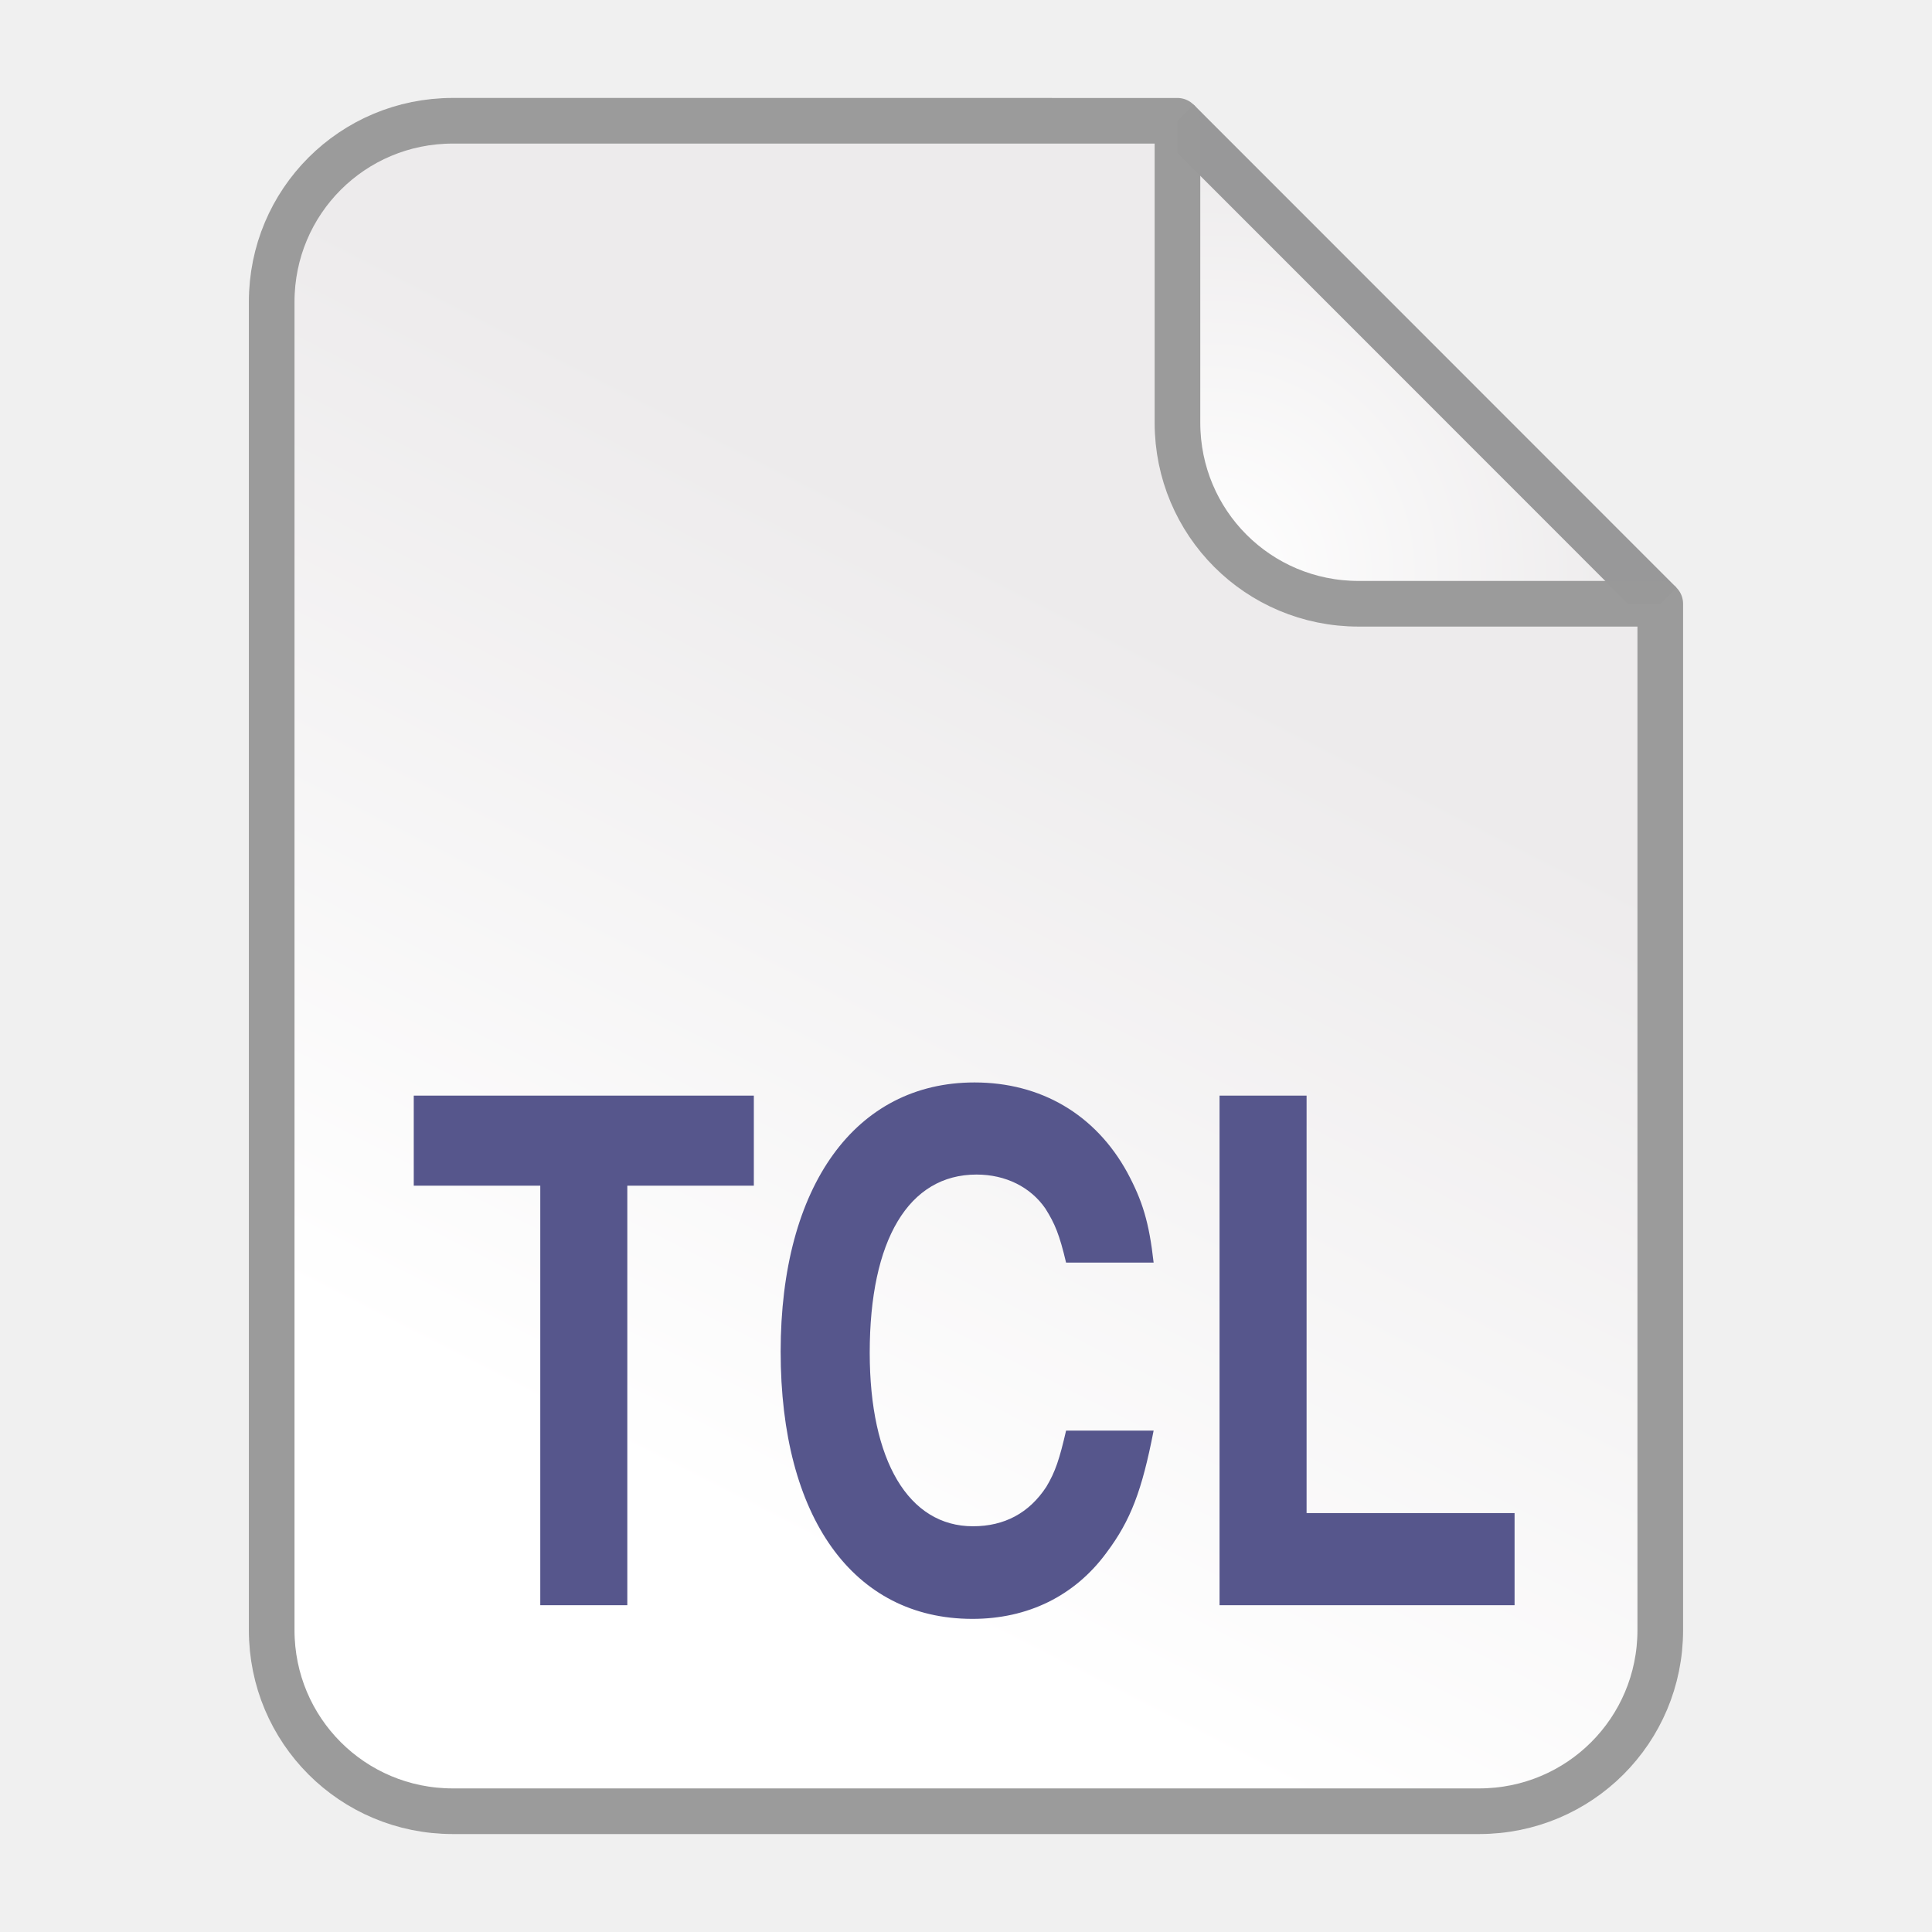
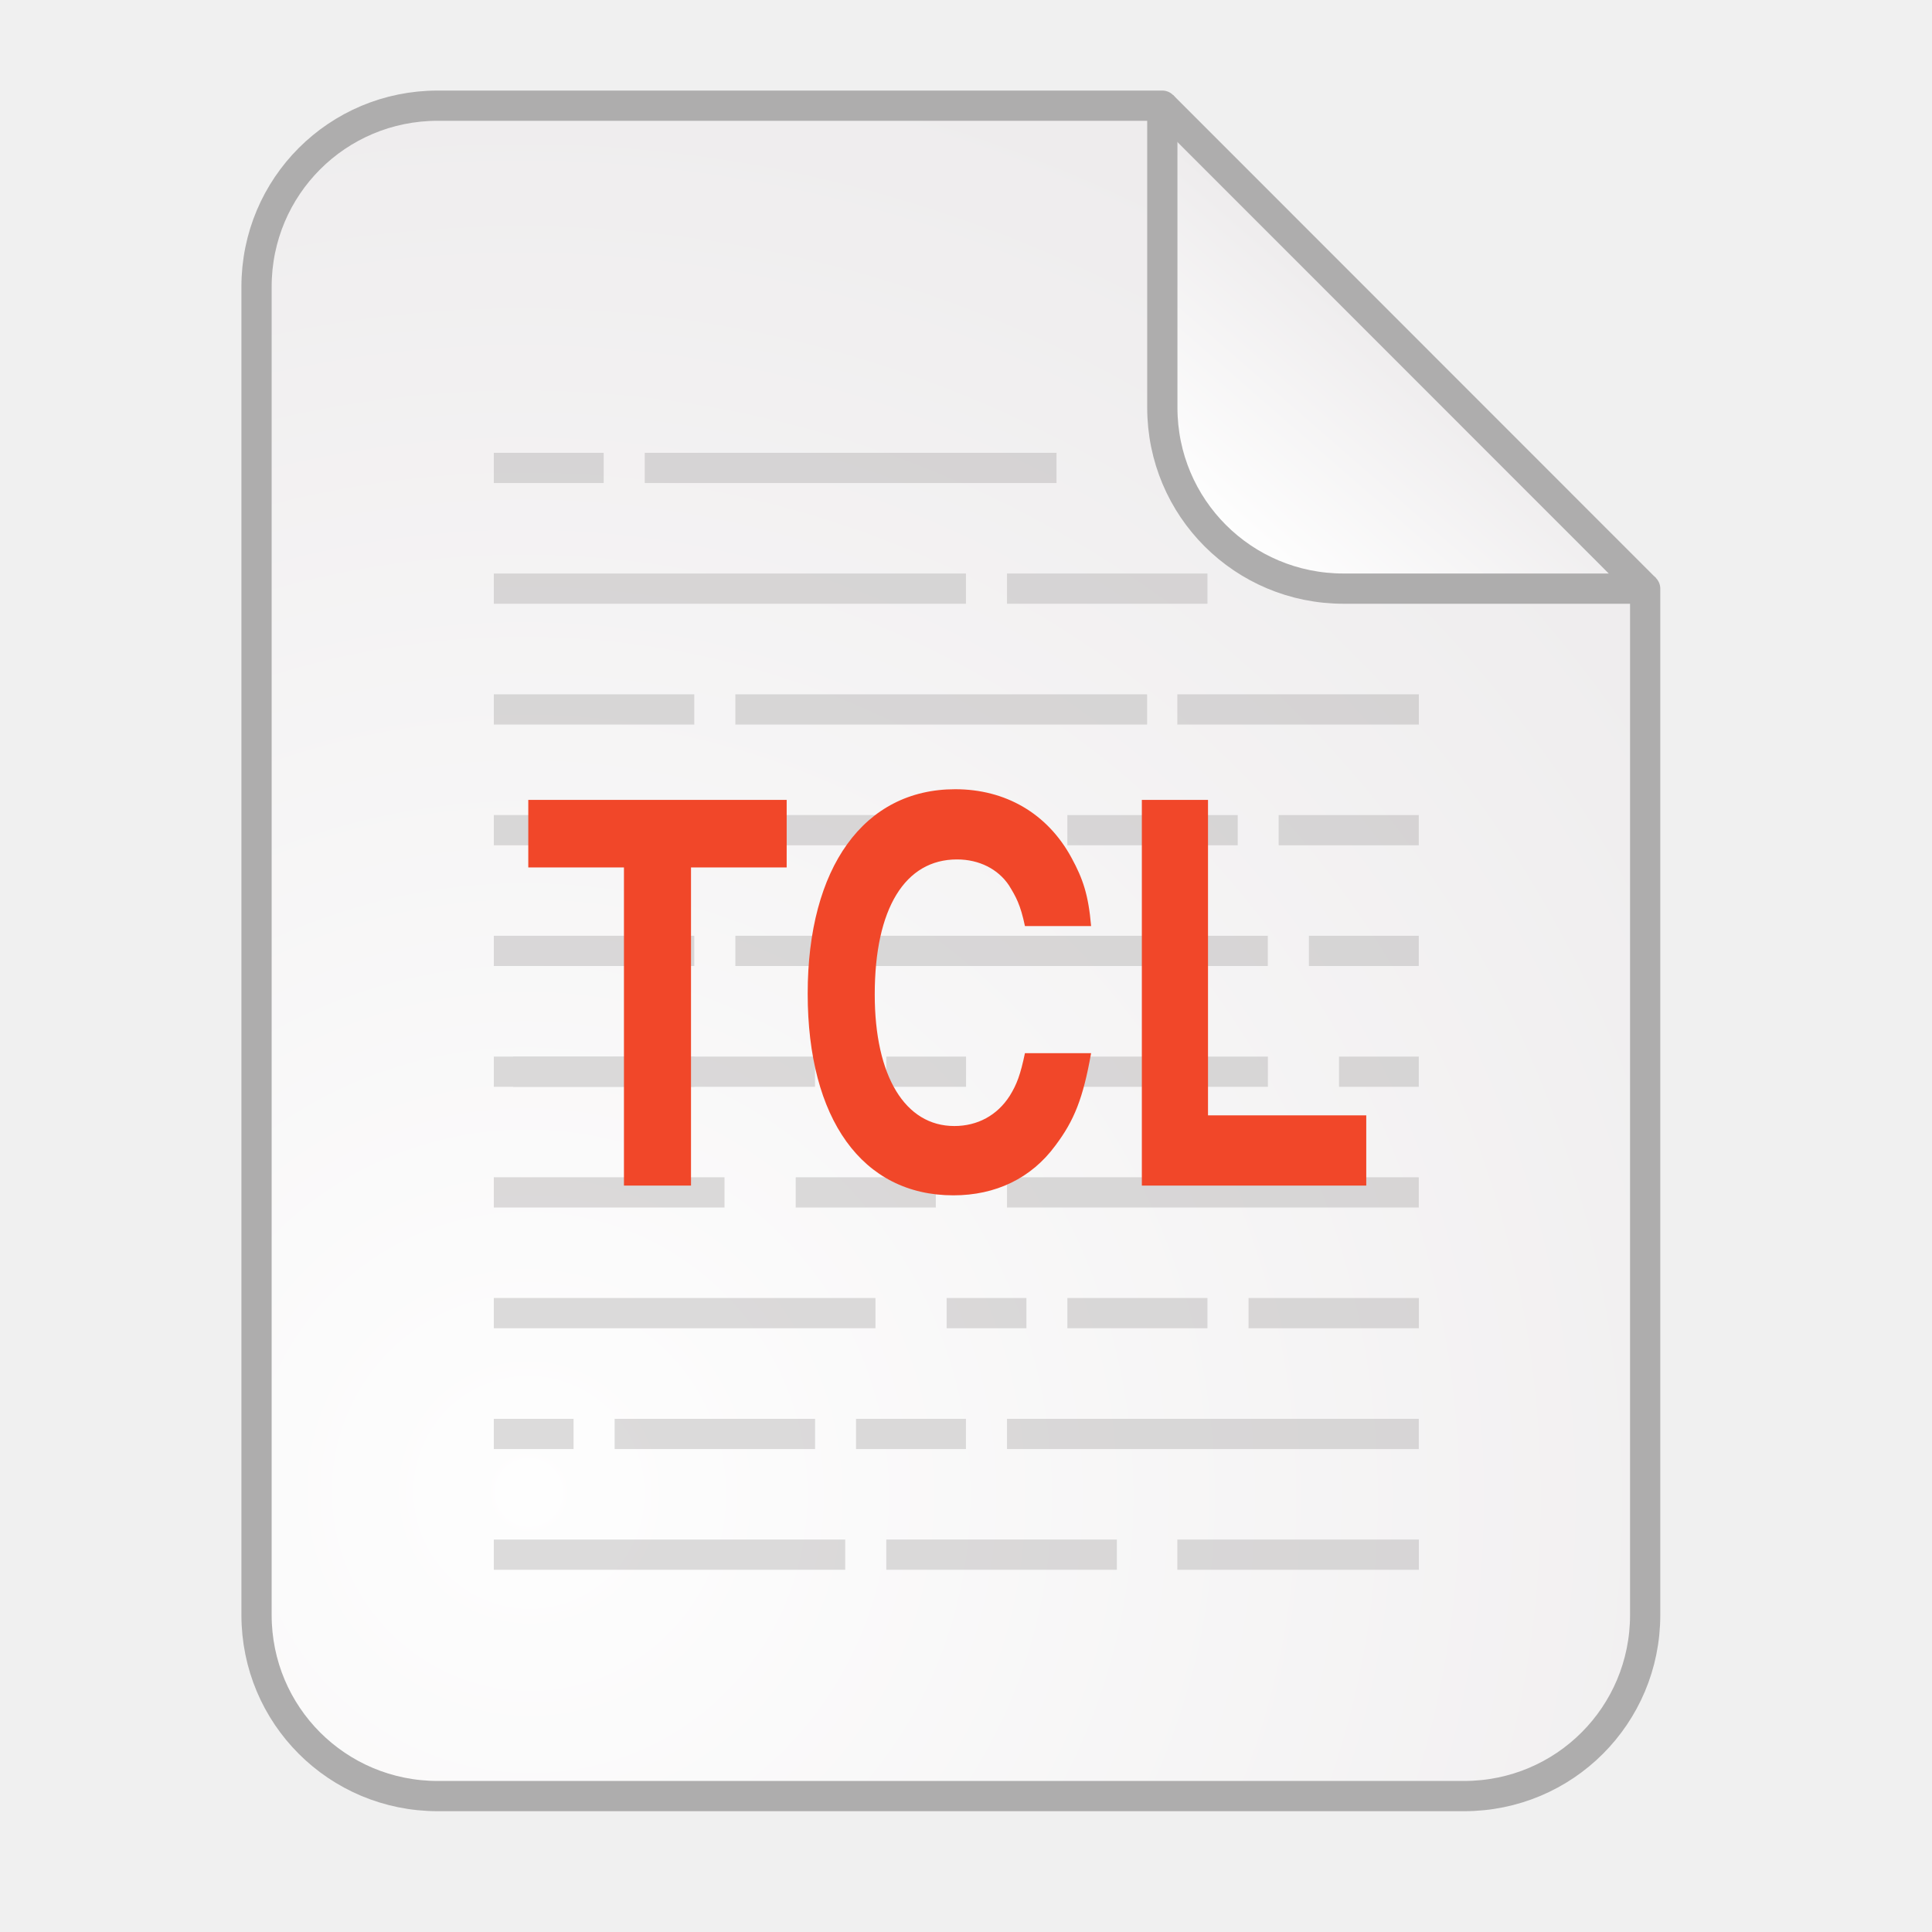
<svg xmlns="http://www.w3.org/2000/svg" xmlns:xlink="http://www.w3.org/1999/xlink" width="128" height="128" viewBox="0 0 33.867 33.867" version="1.1" id="svg2634">
  <defs id="defs2628">
    <linearGradient id="linearGradient15413">
      <stop id="stop15409" offset="0" style="stop-color:#ffffff;stop-opacity:1" />
      <stop id="stop15411" offset="1" style="stop-color:#ecf6ff;stop-opacity:1" />
    </linearGradient>
    <linearGradient gradientTransform="matrix(0.2645833,0,0,0.2645833,83.1508,137.5565)" xlink:href="#linearGradient6044" id="linearGradient6056" x1="82" y1="30" x2="-68.742" y2="262.239" gradientUnits="userSpaceOnUse" />
    <linearGradient id="linearGradient6044">
      <stop style="stop-color:#ffffff;stop-opacity:1" offset="0" id="stop6040" />
      <stop style="stop-color:#c9e4ff;stop-opacity:1" offset="1" id="stop6042" />
    </linearGradient>
-     <linearGradient xlink:href="#linearGradient6044" id="linearGradient68" gradientUnits="userSpaceOnUse" gradientTransform="matrix(0.2750733,0,0,0.2750733,109.6321,133.8365)" x1="82" y1="30" x2="-68.742" y2="262.239" />
    <linearGradient xlink:href="#linearGradient6044" id="linearGradient918" gradientUnits="userSpaceOnUse" gradientTransform="matrix(0.2750733,0,0,0.2750733,109.6321,133.8365)" x1="82" y1="30" x2="-68.742" y2="262.239" />
    <linearGradient xlink:href="#linearGradient15413" id="linearGradient15407" x1="95.028" y1="84.356" x2="71.876" y2="113.655" gradientUnits="userSpaceOnUse" />
-     <radialGradient xlink:href="#linearGradient3178" id="radialGradient1813" gradientUnits="userSpaceOnUse" gradientTransform="matrix(1.862228,-0.1366137,0.1372704,1.87118,-4.073895,-131.5232)" cx="24.122" cy="82.473" fx="24.122" fy="82.473" r="2.038" />
-     <linearGradient xlink:href="#linearGradient1040" id="linearGradient1817" gradientUnits="userSpaceOnUse" x1="123.291" y1="141.457" x2="140.7" y2="141.457" />
-     <linearGradient id="linearGradient1040">
-       <stop style="stop-color:#ffdd9c;stop-opacity:1" offset="0" id="stop1036" />
-       <stop style="stop-color:#ffff9c;stop-opacity:1" offset="1" id="stop1038" />
+     <radialGradient xlink:href="#linearGradient9376" id="radialGradient4239" gradientUnits="userSpaceOnUse" gradientTransform="matrix(1.938602,-0.4124925,0.4162356,1.956185,-7.72486,-236.0303)" cx="18.282" cy="111.009" fx="18.282" fy="111.009" r="6.35" />
+     <linearGradient xlink:href="#linearGradient9376" id="linearGradient5179" x1="80.318" y1="-34.653" x2="81.78" y2="-36.33" gradientUnits="userSpaceOnUse" gradientTransform="matrix(1.000001,0,0,0.9999985,-0.1868046,-0.1323374)" />
+     <linearGradient id="linearGradient9376">
+       <stop id="stop9372" offset="0" style="stop-color:#fefefe;stop-opacity:0.98" />
+       <stop id="stop9374" offset="1" style="stop-color:#eeeced;stop-opacity:0.98" />
    </linearGradient>
-     <linearGradient y2="113.655" x2="71.876" y1="84.356" x1="95.028" gradientUnits="userSpaceOnUse" id="linearGradient15544" xlink:href="#linearGradient15413" gradientTransform="translate(88.61608,50.9507)" />
-     <linearGradient gradientTransform="matrix(4.992782,0,0,4.992782,-365.1746,168.9548)" xlink:href="#linearGradient3178" id="linearGradient2853" x1="75.865" y1="-26.118" x2="79.769" y2="-33.78" gradientUnits="userSpaceOnUse" />
+     <radialGradient r="2.038" fy="82.473" fx="24.122" cy="82.473" cx="24.122" gradientTransform="matrix(1.862228,-0.1366137,0.1372704,1.87118,-4.073895,-131.5232)" gradientUnits="userSpaceOnUse" id="radialGradient1813" xlink:href="#linearGradient3178" />
+     <linearGradient gradientTransform="translate(88.61608,50.9507)" xlink:href="#linearGradient15413" id="linearGradient15544" gradientUnits="userSpaceOnUse" x1="95.028" y1="84.356" x2="71.876" y2="113.655" />
+     <linearGradient gradientUnits="userSpaceOnUse" y2="-33.78" x2="79.769" y1="-26.118" x1="75.865" id="linearGradient2853" xlink:href="#linearGradient3178" gradientTransform="matrix(4.992782,0,0,4.992782,-365.1746,168.9548)" />
    <linearGradient id="linearGradient3178">
-       <stop id="stop3174" offset="0" style="stop-color:#ffffff;stop-opacity:1" />
-       <stop id="stop3176" offset="1" style="stop-color:#edebec;stop-opacity:1" />
+       <stop style="stop-color:#ffffff;stop-opacity:1" offset="0" id="stop3174" />
+       <stop style="stop-color:#edebec;stop-opacity:1" offset="1" id="stop3176" />
    </linearGradient>
-     <radialGradient xlink:href="#linearGradient3178" id="radialGradient2903" gradientUnits="userSpaceOnUse" gradientTransform="matrix(6.560043,-0.481247,0.4835605,6.591579,-63.45067,-398.0854)" cx="24.122" cy="82.473" fx="24.122" fy="82.473" r="2.038" />
-     <linearGradient xlink:href="#linearGradient3178" id="linearGradient2905" gradientUnits="userSpaceOnUse" gradientTransform="matrix(3.522685,0,0,3.522685,-146.9642,255.3663)" x1="75.865" y1="-26.118" x2="79.769" y2="-33.78" />
+     <linearGradient gradientUnits="userSpaceOnUse" id="gradient" y2="99" x2="60" y1="50" x1="66" gradientTransform="translate(-796.3158,-292.7631)">
+       <stop id="stop10219" offset="0" style="stop-color: white; stop-opacity: 1" />
+       <stop id="stop10221" offset="1" style="stop-color: white; stop-opacity: 0" />
+     </linearGradient>
  </defs>
  <g id="layer1" transform="translate(-82.55,-136.1333)">
    <g id="g849">
      <g id="g4250" transform="matrix(2,0,0,2,-56.03907,215.1337)">
-         <g id="g1811" transform="translate(27.72678,-53.97501)">
-           <g transform="matrix(0.2838744,0,0,0.2838744,13.93812,-18.51694)" id="layer1-1" style="stroke-width:1.409;stroke-miterlimit:4;stroke-dasharray:none">
-             <text id="text905" y="143.819" x="132.256" style="font-style:normal;font-weight:normal;font-size:18.641px;line-height:1.25;font-family:sans-serif;letter-spacing:0px;word-spacing:0px;fill:#000000;fill-opacity:1;stroke:none;stroke-width:0.931;stroke-miterlimit:4;stroke-dasharray:none;stroke-opacity:1" xml:space="preserve">
-               <tspan style="stroke-width:0.931" y="159.702" x="132.256" id="tspan903" />
+         <path style="opacity:1;fill:url(#linearGradient5179);fill-opacity:1;stroke:none;stroke-width:0.529;stroke-linecap:round;stroke-linejoin:round;stroke-miterlimit:4;stroke-dasharray:none;stroke-opacity:1" d="m 83.637,-34.418 -4.077,-4.078 v 2.491 c 0,0.879 0.708,1.587 1.588,1.587 z" id="path1999" />
+         <path id="path4196" d="m 123.999,133.456 c 5.372,5.374 10.663,10.667 15.994,16" style="fill:#aeadad;fill-opacity:1;stroke:#aeadad;stroke-width:1;stroke-linecap:butt;stroke-linejoin:miter;stroke-miterlimit:4;stroke-dasharray:none;stroke-opacity:1" transform="matrix(0.2645835,0,0,0.2645829,46.67457,-73.88443)" />
+         <path id="path4200" d="m 73.131,-38.574 c -0.879,0 -1.588,0.708 -1.588,1.587 v 11.642 c 0,0.879 0.708,1.587 1.588,1.587 h 8.996 c 0.879,0 1.587,-0.708 1.587,-1.587 v -8.996 h -2.644 c -0.879,0 -1.588,-0.708 -1.588,-1.587 v -2.646 z" style="opacity:1;fill:url(#radialGradient4239);fill-opacity:1;stroke:#aeadad;stroke-width:0.265;stroke-linecap:round;stroke-linejoin:round;stroke-miterlimit:4;stroke-dasharray:none;stroke-opacity:1" />
+         <g id="g1733" transform="translate(22.33471,-7.963317)" style="fill:#ffffff">
+           <g id="g1939" transform="matrix(0.7548109,0,0,0.7548109,14.42264,-5.175098)">
+             <text id="text905" y="-19.062" x="35.09" style="font-style:normal;font-weight:normal;font-size:7.011px;line-height:1.25;font-family:sans-serif;letter-spacing:0px;word-spacing:0px;fill:#000000;fill-opacity:1;stroke:none;stroke-width:0.35;stroke-miterlimit:4;stroke-dasharray:none;stroke-opacity:1" xml:space="preserve">
+               <tspan style="stroke-width:0.35" y="-12.683" x="35.09" id="tspan903" />
            </text>
-             <path id="path1768" d="m 148.047,134.86 -14.361,-14.367 v 8.774 c 0,3.098 2.494,5.592 5.592,5.592 z" style="opacity:1;fill:url(#radialGradient2903);fill-opacity:1;stroke:none;stroke-width:1.864;stroke-linecap:round;stroke-linejoin:round;stroke-miterlimit:4;stroke-dasharray:none;stroke-opacity:1" />
-             <path id="path1809" d="m 123.999,133.456 c 5.372,5.374 10.663,10.667 15.994,16" style="fill:url(#linearGradient1817);fill-opacity:1;stroke:#989899;stroke-width:1.512;stroke-linecap:butt;stroke-linejoin:miter;stroke-miterlimit:4;stroke-dasharray:none;stroke-opacity:1" transform="matrix(0.9320437,0,0,0.9320437,18.11358,-4.439512)" />
-             <path style="opacity:1;fill:url(#linearGradient2905);fill-opacity:1;stroke:#999999;stroke-width:1.409;stroke-linecap:round;stroke-linejoin:round;stroke-miterlimit:4;stroke-dasharray:none;stroke-opacity:0.98" d="m 111.311,119.948 c -3.098,0 -5.592,2.494 -5.592,5.592 v 41.01 c 0,3.098 2.494,5.592 5.592,5.592 h 31.689 c 3.098,0 5.592,-2.494 5.592,-5.592 v -31.689 h -9.315 c -3.098,0 -5.592,-2.494 -5.592,-5.592 v -9.32 z" id="path4200" />
-             <text id="text899-3" y="165.779" x="109.871" style="font-style:normal;font-weight:normal;font-size:26.375px;line-height:1.25;font-family:sans-serif;letter-spacing:0px;word-spacing:0px;fill:#56568c;fill-opacity:1;stroke:#6a6aa0;stroke-width:1.317;stroke-miterlimit:4;stroke-dasharray:none;stroke-opacity:1" xml:space="preserve">
-               <tspan style="font-style:normal;font-variant:normal;font-weight:bold;font-stretch:condensed;font-size:21.913px;line-height:0;font-family:'Liberation Sans Narrow';-inkscape-font-specification:'Liberation Sans Narrow Bold Condensed';fill:#56568c;fill-opacity:1;stroke:none;stroke-width:1.317;stroke-opacity:1" y="165.779" x="109.871" id="tspan897-0">TCL</tspan>
-             </text>
+           </g>
+         </g>
+         <g id="g1811" transform="translate(-23.8125)" style="opacity:0.424">
+           <g id="g1919" style="">
+             <path id="path989" d="m 73.792,-30.107 h 2.646" style="fill:none;stroke:#aeadad;stroke-width:0.265;stroke-linecap:butt;stroke-linejoin:miter;stroke-miterlimit:4;stroke-dasharray:none;stroke-opacity:1" transform="translate(23.8125)" />
+             <g id="g1765" transform="translate(29.10416)" style="">
+               <path style="fill:none;stroke:#aeadad;stroke-width:0.265;stroke-linecap:butt;stroke-linejoin:miter;stroke-miterlimit:4;stroke-dasharray:none;stroke-opacity:1" d="m 68.331,-35.399 h 0.963" id="path1735" />
+               <path id="path1737" d="m 69.654,-35.399 h 3.609" style="fill:none;stroke:#aeadad;stroke-width:0.265;stroke-linecap:butt;stroke-linejoin:miter;stroke-miterlimit:4;stroke-dasharray:none;stroke-opacity:1" />
+               <path style="fill:none;stroke:#aeadad;stroke-width:0.265;stroke-linecap:butt;stroke-linejoin:miter;stroke-miterlimit:4;stroke-dasharray:none;stroke-opacity:1" d="m 68.331,-34.341 h 4.138" id="path1741" />
+               <path style="fill:none;stroke:#aeadad;stroke-width:0.265;stroke-linecap:butt;stroke-linejoin:miter;stroke-miterlimit:4;stroke-dasharray:none;stroke-opacity:1" d="m 72.829,-34.341 h 1.757" id="path1743" />
+               <path id="path1745" d="m 68.331,-33.282 h 1.757" style="fill:none;stroke:#aeadad;stroke-width:0.265;stroke-linecap:butt;stroke-linejoin:miter;stroke-miterlimit:4;stroke-dasharray:none;stroke-opacity:1" />
+               <path style="fill:none;stroke:#aeadad;stroke-width:0.265;stroke-linecap:butt;stroke-linejoin:miter;stroke-miterlimit:4;stroke-dasharray:none;stroke-opacity:1" d="m 70.448,-33.282 h 3.609" id="path1747" />
+               <path id="path1749" d="m 68.331,-32.224 h 3.609" style="fill:none;stroke:#aeadad;stroke-width:0.265;stroke-linecap:butt;stroke-linejoin:miter;stroke-miterlimit:4;stroke-dasharray:none;stroke-opacity:1" />
+               <path style="fill:none;stroke:#aeadad;stroke-width:0.265;stroke-linecap:butt;stroke-linejoin:miter;stroke-miterlimit:4;stroke-dasharray:none;stroke-opacity:1" d="m 68.331,-31.166 h 1.757" id="path1751" />
+               <path id="path1753" d="m 68.331,-30.107 h 1.757" style="fill:none;stroke:#aeadad;stroke-width:0.265;stroke-linecap:butt;stroke-linejoin:miter;stroke-miterlimit:4;stroke-dasharray:none;stroke-opacity:1" />
+               <path id="path1923" d="m 72.3,-32.224 h 0.699" style="fill:none;stroke:#aeadad;stroke-width:0.265;stroke-linecap:butt;stroke-linejoin:miter;stroke-miterlimit:4;stroke-dasharray:none;stroke-opacity:1" />
+               <path id="path1925" d="m 73.358,-32.224 h 1.493" style="fill:none;stroke:#aeadad;stroke-width:0.265;stroke-linecap:butt;stroke-linejoin:miter;stroke-miterlimit:4;stroke-dasharray:none;stroke-opacity:1" />
+               <path style="fill:none;stroke:#aeadad;stroke-width:0.265;stroke-linecap:butt;stroke-linejoin:miter;stroke-miterlimit:4;stroke-dasharray:none;stroke-opacity:1" d="m 75.21,-32.224 h 1.228" id="path1927" />
+               <path style="fill:none;stroke:#aeadad;stroke-width:0.265;stroke-linecap:butt;stroke-linejoin:miter;stroke-miterlimit:4;stroke-dasharray:none;stroke-opacity:1" d="m 70.448,-31.166 h 0.699" id="path1929" />
+               <path style="fill:none;stroke:#aeadad;stroke-width:0.265;stroke-linecap:butt;stroke-linejoin:miter;stroke-miterlimit:4;stroke-dasharray:none;stroke-opacity:1" d="m 71.506,-31.166 h 3.609" id="path1931" />
+               <path style="fill:none;stroke:#aeadad;stroke-width:0.265;stroke-linecap:butt;stroke-linejoin:miter;stroke-miterlimit:4;stroke-dasharray:none;stroke-opacity:1" d="m 75.475,-31.166 h 0.963" id="path1933" />
+               <path id="path1941" d="M 72.205,-29.049 H 70.977" style="fill:none;stroke:#aeadad;stroke-width:0.265;stroke-linecap:butt;stroke-linejoin:miter;stroke-miterlimit:4;stroke-dasharray:none;stroke-opacity:1" />
+               <path id="path1943" d="M 70.353,-29.049 H 68.331" style="fill:none;stroke:#aeadad;stroke-width:0.265;stroke-linecap:butt;stroke-linejoin:miter;stroke-miterlimit:4;stroke-dasharray:none;stroke-opacity:1" />
+               <path style="fill:none;stroke:#aeadad;stroke-width:0.265;stroke-linecap:butt;stroke-linejoin:miter;stroke-miterlimit:4;stroke-dasharray:none;stroke-opacity:1" d="M 72.47,-30.107 H 71.771" id="path1945" />
+               <path id="path1947" d="m 75.739,-30.107 h 0.699" style="fill:none;stroke:#aeadad;stroke-width:0.265;stroke-linecap:butt;stroke-linejoin:miter;stroke-miterlimit:4;stroke-dasharray:none;stroke-opacity:1" />
+               <path id="path1949" d="M 68.331,-27.991 H 71.676" style="fill:none;stroke:#aeadad;stroke-width:0.265;stroke-linecap:butt;stroke-linejoin:miter;stroke-miterlimit:4;stroke-dasharray:none;stroke-opacity:1" />
+               <path id="path1953" d="m 71.147,-26.932 h -1.757" style="fill:none;stroke:#aeadad;stroke-width:0.265;stroke-linecap:butt;stroke-linejoin:miter;stroke-miterlimit:4;stroke-dasharray:none;stroke-opacity:1" />
+               <path id="path1955" d="M 69.03,-26.932 H 68.331" style="fill:none;stroke:#aeadad;stroke-width:0.265;stroke-linecap:butt;stroke-linejoin:miter;stroke-miterlimit:4;stroke-dasharray:none;stroke-opacity:1" />
+               <path id="path1957" d="m 71.506,-26.932 h 0.963" style="fill:none;stroke:#aeadad;stroke-width:0.265;stroke-linecap:butt;stroke-linejoin:miter;stroke-miterlimit:4;stroke-dasharray:none;stroke-opacity:1" />
+               <path id="path926" d="M 73.792,-25.874 H 71.771" style="fill:none;stroke:#aeadad;stroke-width:0.265;stroke-linecap:butt;stroke-linejoin:miter;stroke-miterlimit:4;stroke-dasharray:none;stroke-opacity:1" />
+               <path style="fill:none;stroke:#aeadad;stroke-width:0.265;stroke-linecap:butt;stroke-linejoin:miter;stroke-miterlimit:4;stroke-dasharray:none;stroke-opacity:1" d="M 71.411,-25.874 H 68.331" id="path928" />
+               <path id="path1123" d="m 72.829,-29.049 h 3.609" style="fill:none;stroke:#aeadad;stroke-width:0.265;stroke-linecap:butt;stroke-linejoin:miter;stroke-miterlimit:4;stroke-dasharray:none;stroke-opacity:1" />
+               <path style="fill:none;stroke:#aeadad;stroke-width:0.265;stroke-linecap:butt;stroke-linejoin:miter;stroke-miterlimit:4;stroke-dasharray:none;stroke-opacity:1" d="m 72.3,-27.991 h 0.699" id="path1125" />
+               <path style="fill:none;stroke:#aeadad;stroke-width:0.265;stroke-linecap:butt;stroke-linejoin:miter;stroke-miterlimit:4;stroke-dasharray:none;stroke-opacity:1" d="m 73.358,-27.991 h 1.228" id="path1127" />
+               <path id="path1131" d="m 74.946,-27.991 h 1.493" style="fill:none;stroke:#aeadad;stroke-width:0.265;stroke-linecap:butt;stroke-linejoin:miter;stroke-miterlimit:4;stroke-dasharray:none;stroke-opacity:1" />
+               <path id="path1137" d="m 72.829,-26.932 h 3.609" style="fill:none;stroke:#aeadad;stroke-width:0.265;stroke-linecap:butt;stroke-linejoin:miter;stroke-miterlimit:4;stroke-dasharray:none;stroke-opacity:1" />
+             </g>
+             <path style="fill:none;stroke:#aeadad;stroke-width:0.265;stroke-linecap:butt;stroke-linejoin:miter;stroke-miterlimit:4;stroke-dasharray:none;stroke-opacity:1" d="m 103.426,-33.282 h 2.117" id="path1921" />
+             <path id="path1119" d="m 102.103,-30.107 h 2.117" style="fill:none;stroke:#aeadad;stroke-width:0.265;stroke-linecap:butt;stroke-linejoin:miter;stroke-miterlimit:4;stroke-dasharray:none;stroke-opacity:1" />
+             <path id="path1139" d="m 103.426,-25.874 h 2.117" style="fill:none;stroke:#aeadad;stroke-width:0.265;stroke-linecap:butt;stroke-linejoin:miter;stroke-miterlimit:4;stroke-dasharray:none;stroke-opacity:1" />
          </g>
        </g>
      </g>
    </g>
+     <text transform="scale(1.003052,0.9969574)" id="text899" y="157.395" x="91.421" style="font-style:normal;font-weight:normal;font-size:11.369px;line-height:1.25;font-family:sans-serif;letter-spacing:0px;word-spacing:0px;fill:#f14729;fill-opacity:1;stroke:#6a6aa0;stroke-width:0.568;stroke-miterlimit:4;stroke-dasharray:none;stroke-opacity:1" xml:space="preserve">
+       <tspan style="font-style:normal;font-variant:normal;font-weight:bold;font-stretch:condensed;font-size:9.446px;line-height:0;font-family:'Liberation Sans Narrow';-inkscape-font-specification:'Liberation Sans Narrow Bold Condensed';fill:#f14729;fill-opacity:1;stroke:none;stroke-width:0.568;stroke-opacity:1" y="157.395" x="91.421" id="tspan897">TCL</tspan>
+     </text>
  </g>
</svg>
